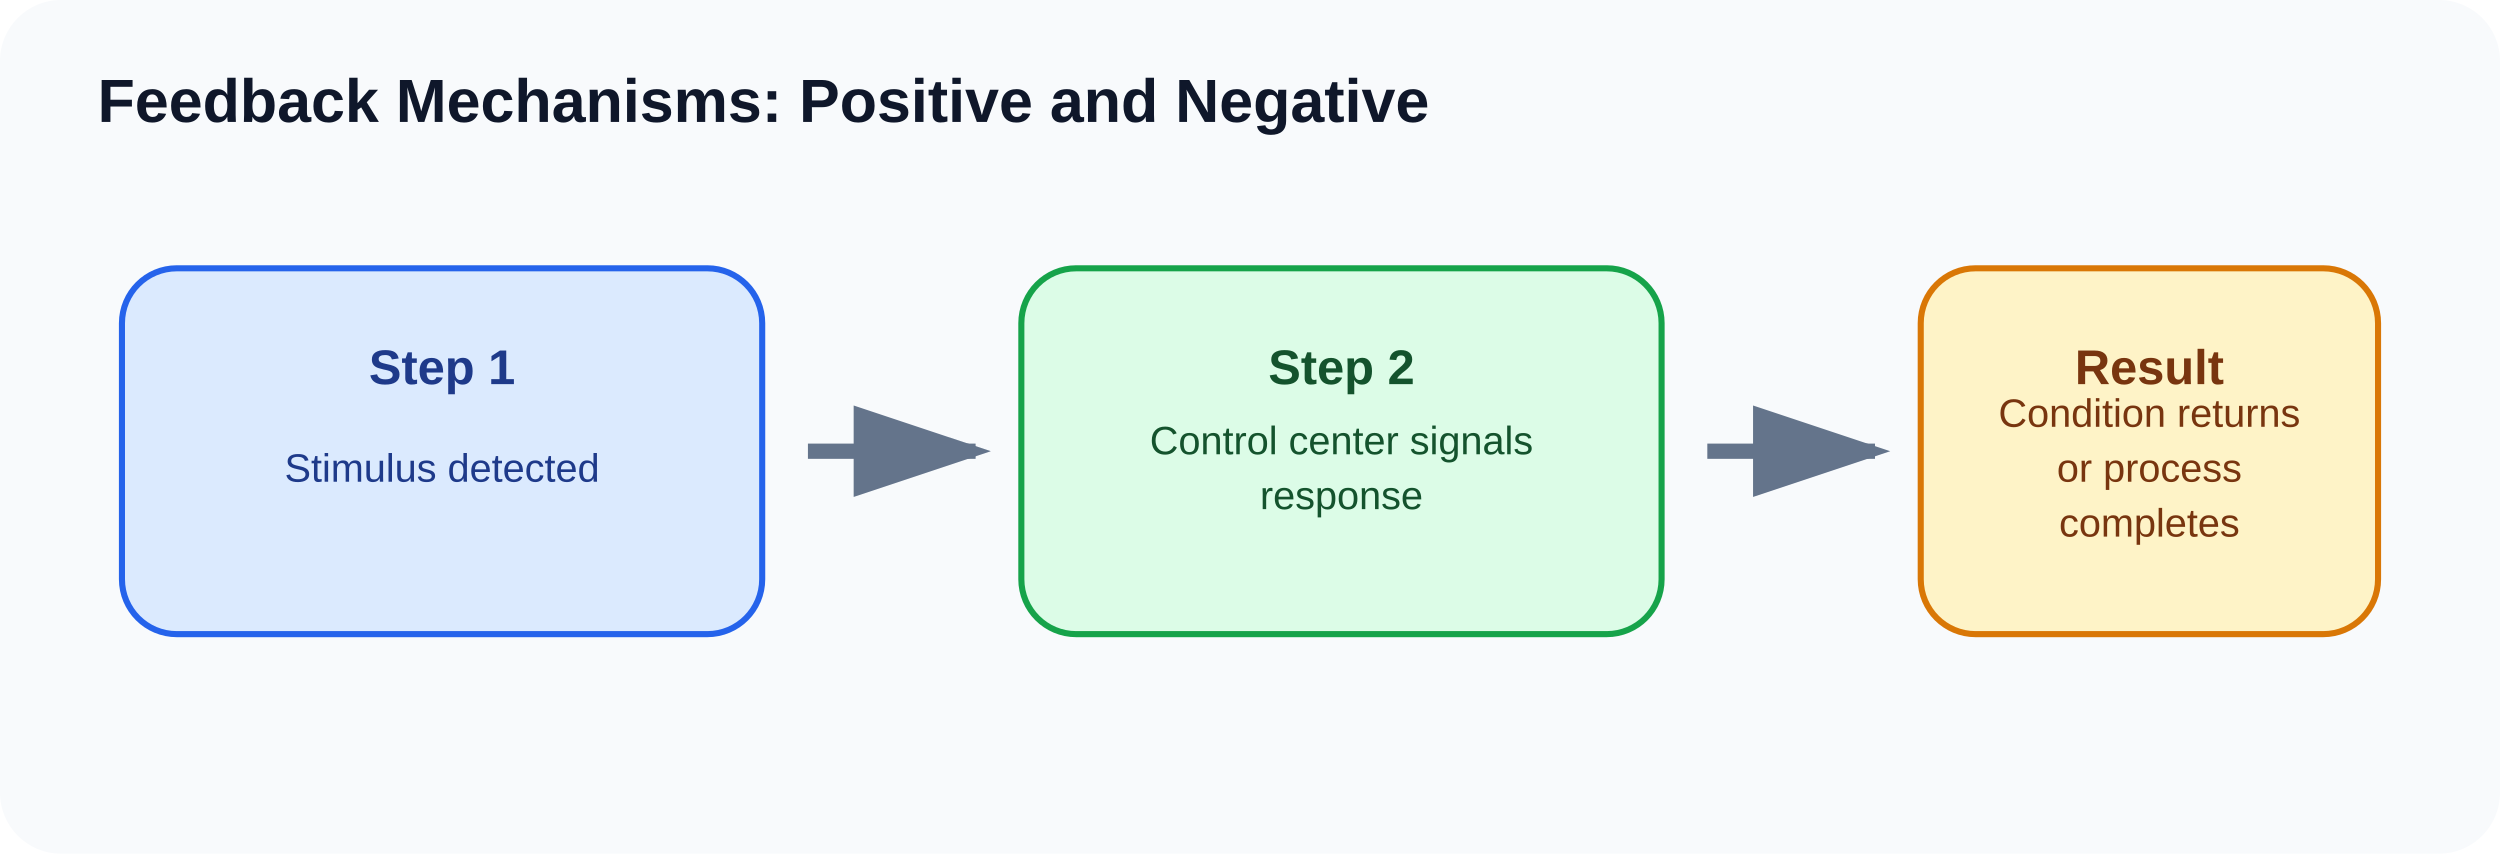
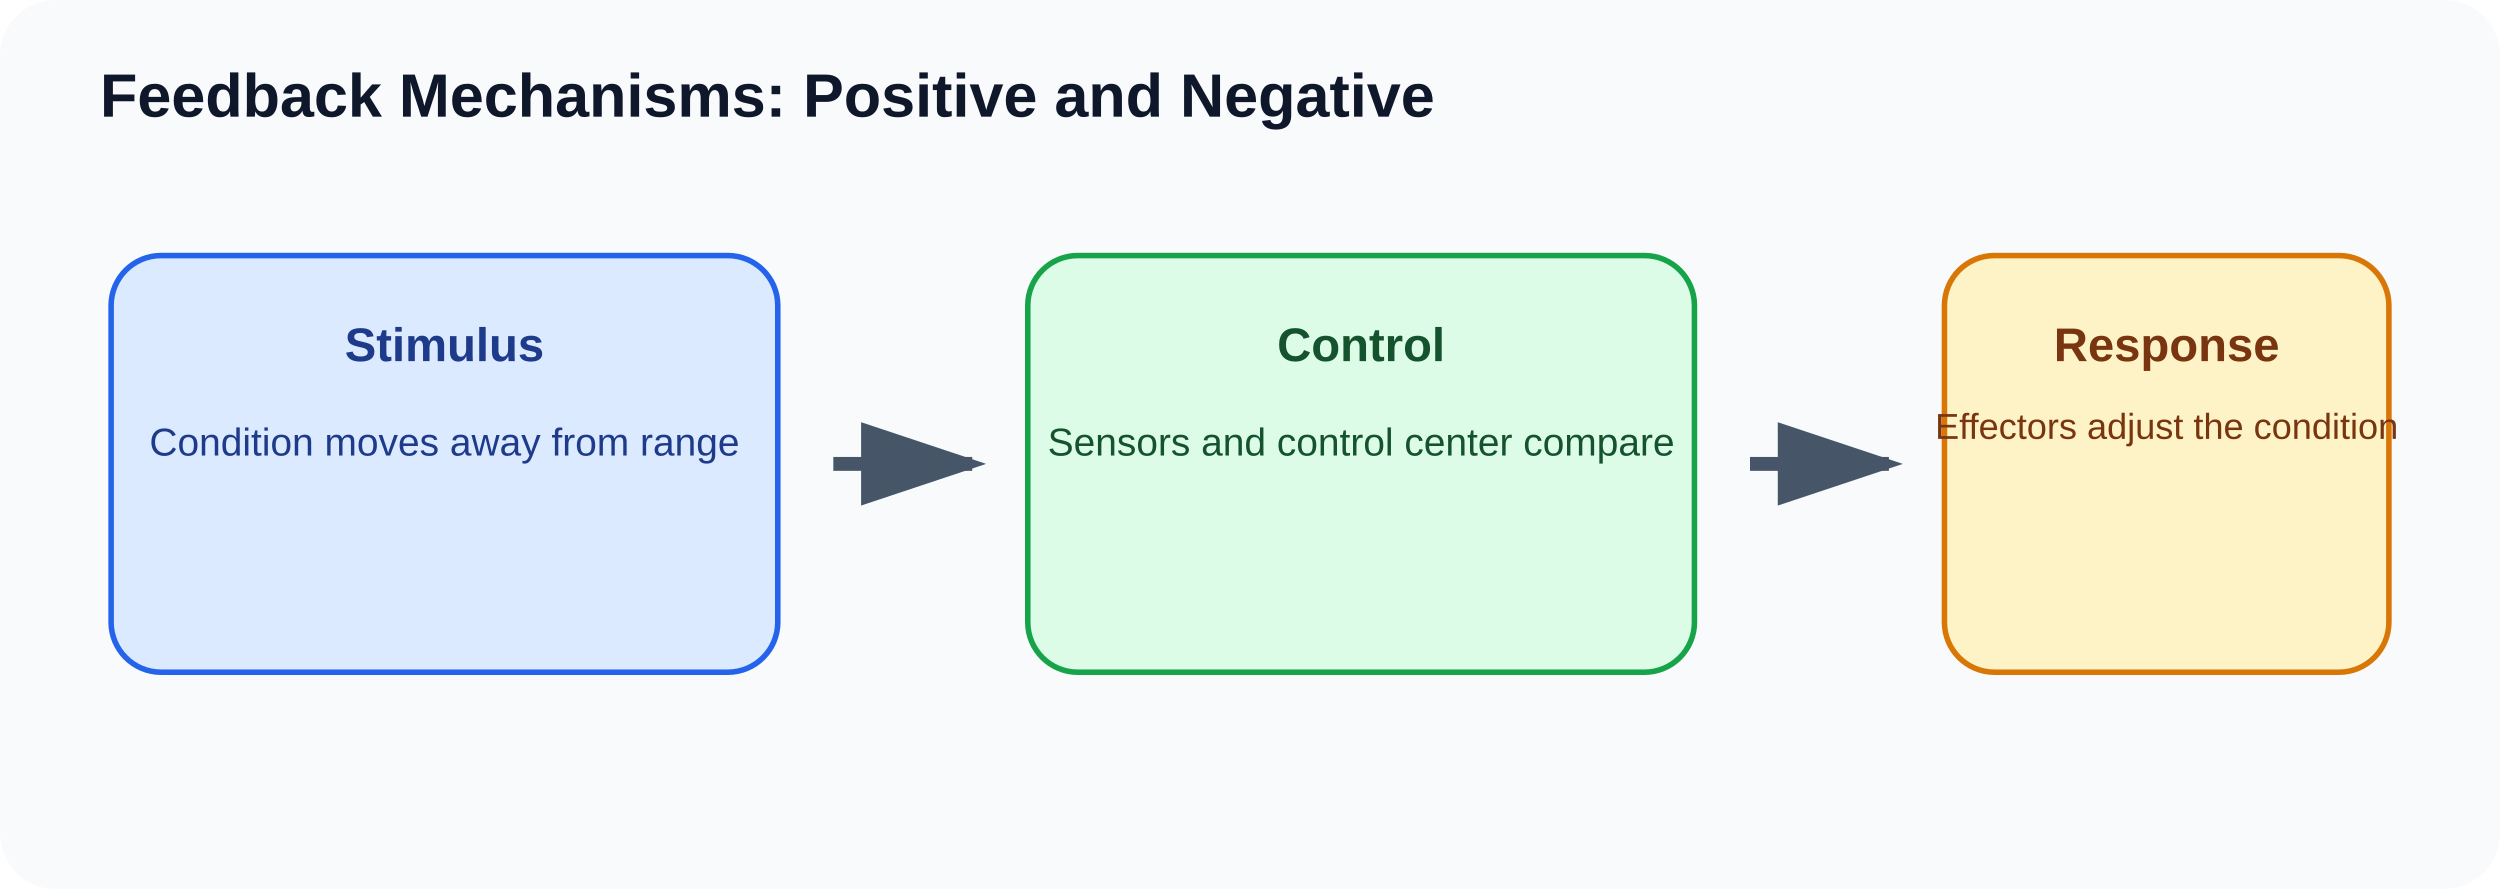
- <svg xmlns="http://www.w3.org/2000/svg" role="img" aria-label="Feedback Mechanisms: Positive and Negative concept flow" viewBox="0 0 820 280" width="100%" height="280" style="max-width:820px">
-   <rect width="820" height="280" rx="20" fill="#f8fafc" />
-   <text x="32" y="40" font-family="Arial, sans-serif" font-size="20" font-weight="700" fill="#0f172a">Feedback Mechanisms: Positive and Negative</text>
+ <svg xmlns="http://www.w3.org/2000/svg" role="img" aria-label="Feedback Mechanisms: Positive and Negative visual overview" viewBox="0 0 900 320" width="100%" height="320" style="max-width:900px">
+   <rect width="900" height="320" rx="20" fill="#f8fafc" />
+   <text x="36" y="42" font-family="Arial, sans-serif" font-size="22" font-weight="700" fill="#0f172a">Feedback Mechanisms: Positive and Negative</text>
  <defs>
    <marker id="arrow" markerWidth="10" markerHeight="10" refX="8" refY="3" orient="auto" markerUnits="strokeWidth">
-       <path d="M0,0 L0,6 L9,3 z" fill="#64748b" />
+       <path d="M0,0 L0,6 L9,3 z" fill="#475569" />
    </marker>
  </defs>
  <g font-family="Arial, sans-serif">
-     <rect x="40" y="88" width="210" height="120" rx="18" fill="#dbeafe" stroke="#2563eb" stroke-width="2" />
-     <text x="145" y="126" text-anchor="middle" font-size="16" font-weight="700" fill="#1e3a8a">Step 1</text>
-     <text x="145" y="158" text-anchor="middle" font-size="13" fill="#1e3a8a">Stimulus detected</text>
-     <path d="M265 148 H320" stroke="#64748b" stroke-width="5" marker-end="url(#arrow)" />
-     <rect x="335" y="88" width="210" height="120" rx="18" fill="#dcfce7" stroke="#16a34a" stroke-width="2" />
-     <text x="440" y="126" text-anchor="middle" font-size="16" font-weight="700" fill="#14532d">Step 2</text>
-     <text x="440" y="149" text-anchor="middle" font-size="13" fill="#14532d">Control center signals</text>
-     <text x="440" y="167" text-anchor="middle" font-size="13" fill="#14532d">response</text>
-     <path d="M560 148 H615" stroke="#64748b" stroke-width="5" marker-end="url(#arrow)" />
-     <rect x="630" y="88" width="150" height="120" rx="18" fill="#fef3c7" stroke="#d97706" stroke-width="2" />
-     <text x="705" y="126" text-anchor="middle" font-size="16" font-weight="700" fill="#78350f">Result</text>
-     <text x="705" y="140" text-anchor="middle" font-size="13" fill="#78350f">Condition returns</text>
-     <text x="705" y="158" text-anchor="middle" font-size="13" fill="#78350f">or process</text>
-     <text x="705" y="176" text-anchor="middle" font-size="13" fill="#78350f">completes</text>
+     <rect x="40" y="92" width="240" height="150" rx="18" fill="#dbeafe" stroke="#2563eb" stroke-width="2" />
+     <text x="160" y="130" text-anchor="middle" font-size="17" font-weight="700" fill="#1e3a8a">Stimulus</text>
+     <text x="160" y="164" text-anchor="middle" font-size="14" fill="#1e3a8a">Condition moves away from range</text>
+     <path d="M300 167 H350" stroke="#475569" stroke-width="5" marker-end="url(#arrow)" />
+     <rect x="370" y="92" width="240" height="150" rx="18" fill="#dcfce7" stroke="#16a34a" stroke-width="2" />
+     <text x="490" y="130" text-anchor="middle" font-size="17" font-weight="700" fill="#14532d">Control</text>
+     <text x="490" y="164" text-anchor="middle" font-size="14" fill="#14532d">Sensors and control center compare</text>
+     <path d="M630 167 H680" stroke="#475569" stroke-width="5" marker-end="url(#arrow)" />
+     <rect x="700" y="92" width="160" height="150" rx="18" fill="#fef3c7" stroke="#d97706" stroke-width="2" />
+     <text x="780" y="130" text-anchor="middle" font-size="17" font-weight="700" fill="#78350f">Response</text>
+     <text x="780" y="158" text-anchor="middle" font-size="13" fill="#78350f">Effectors adjust the condition</text>
  </g>
</svg>
